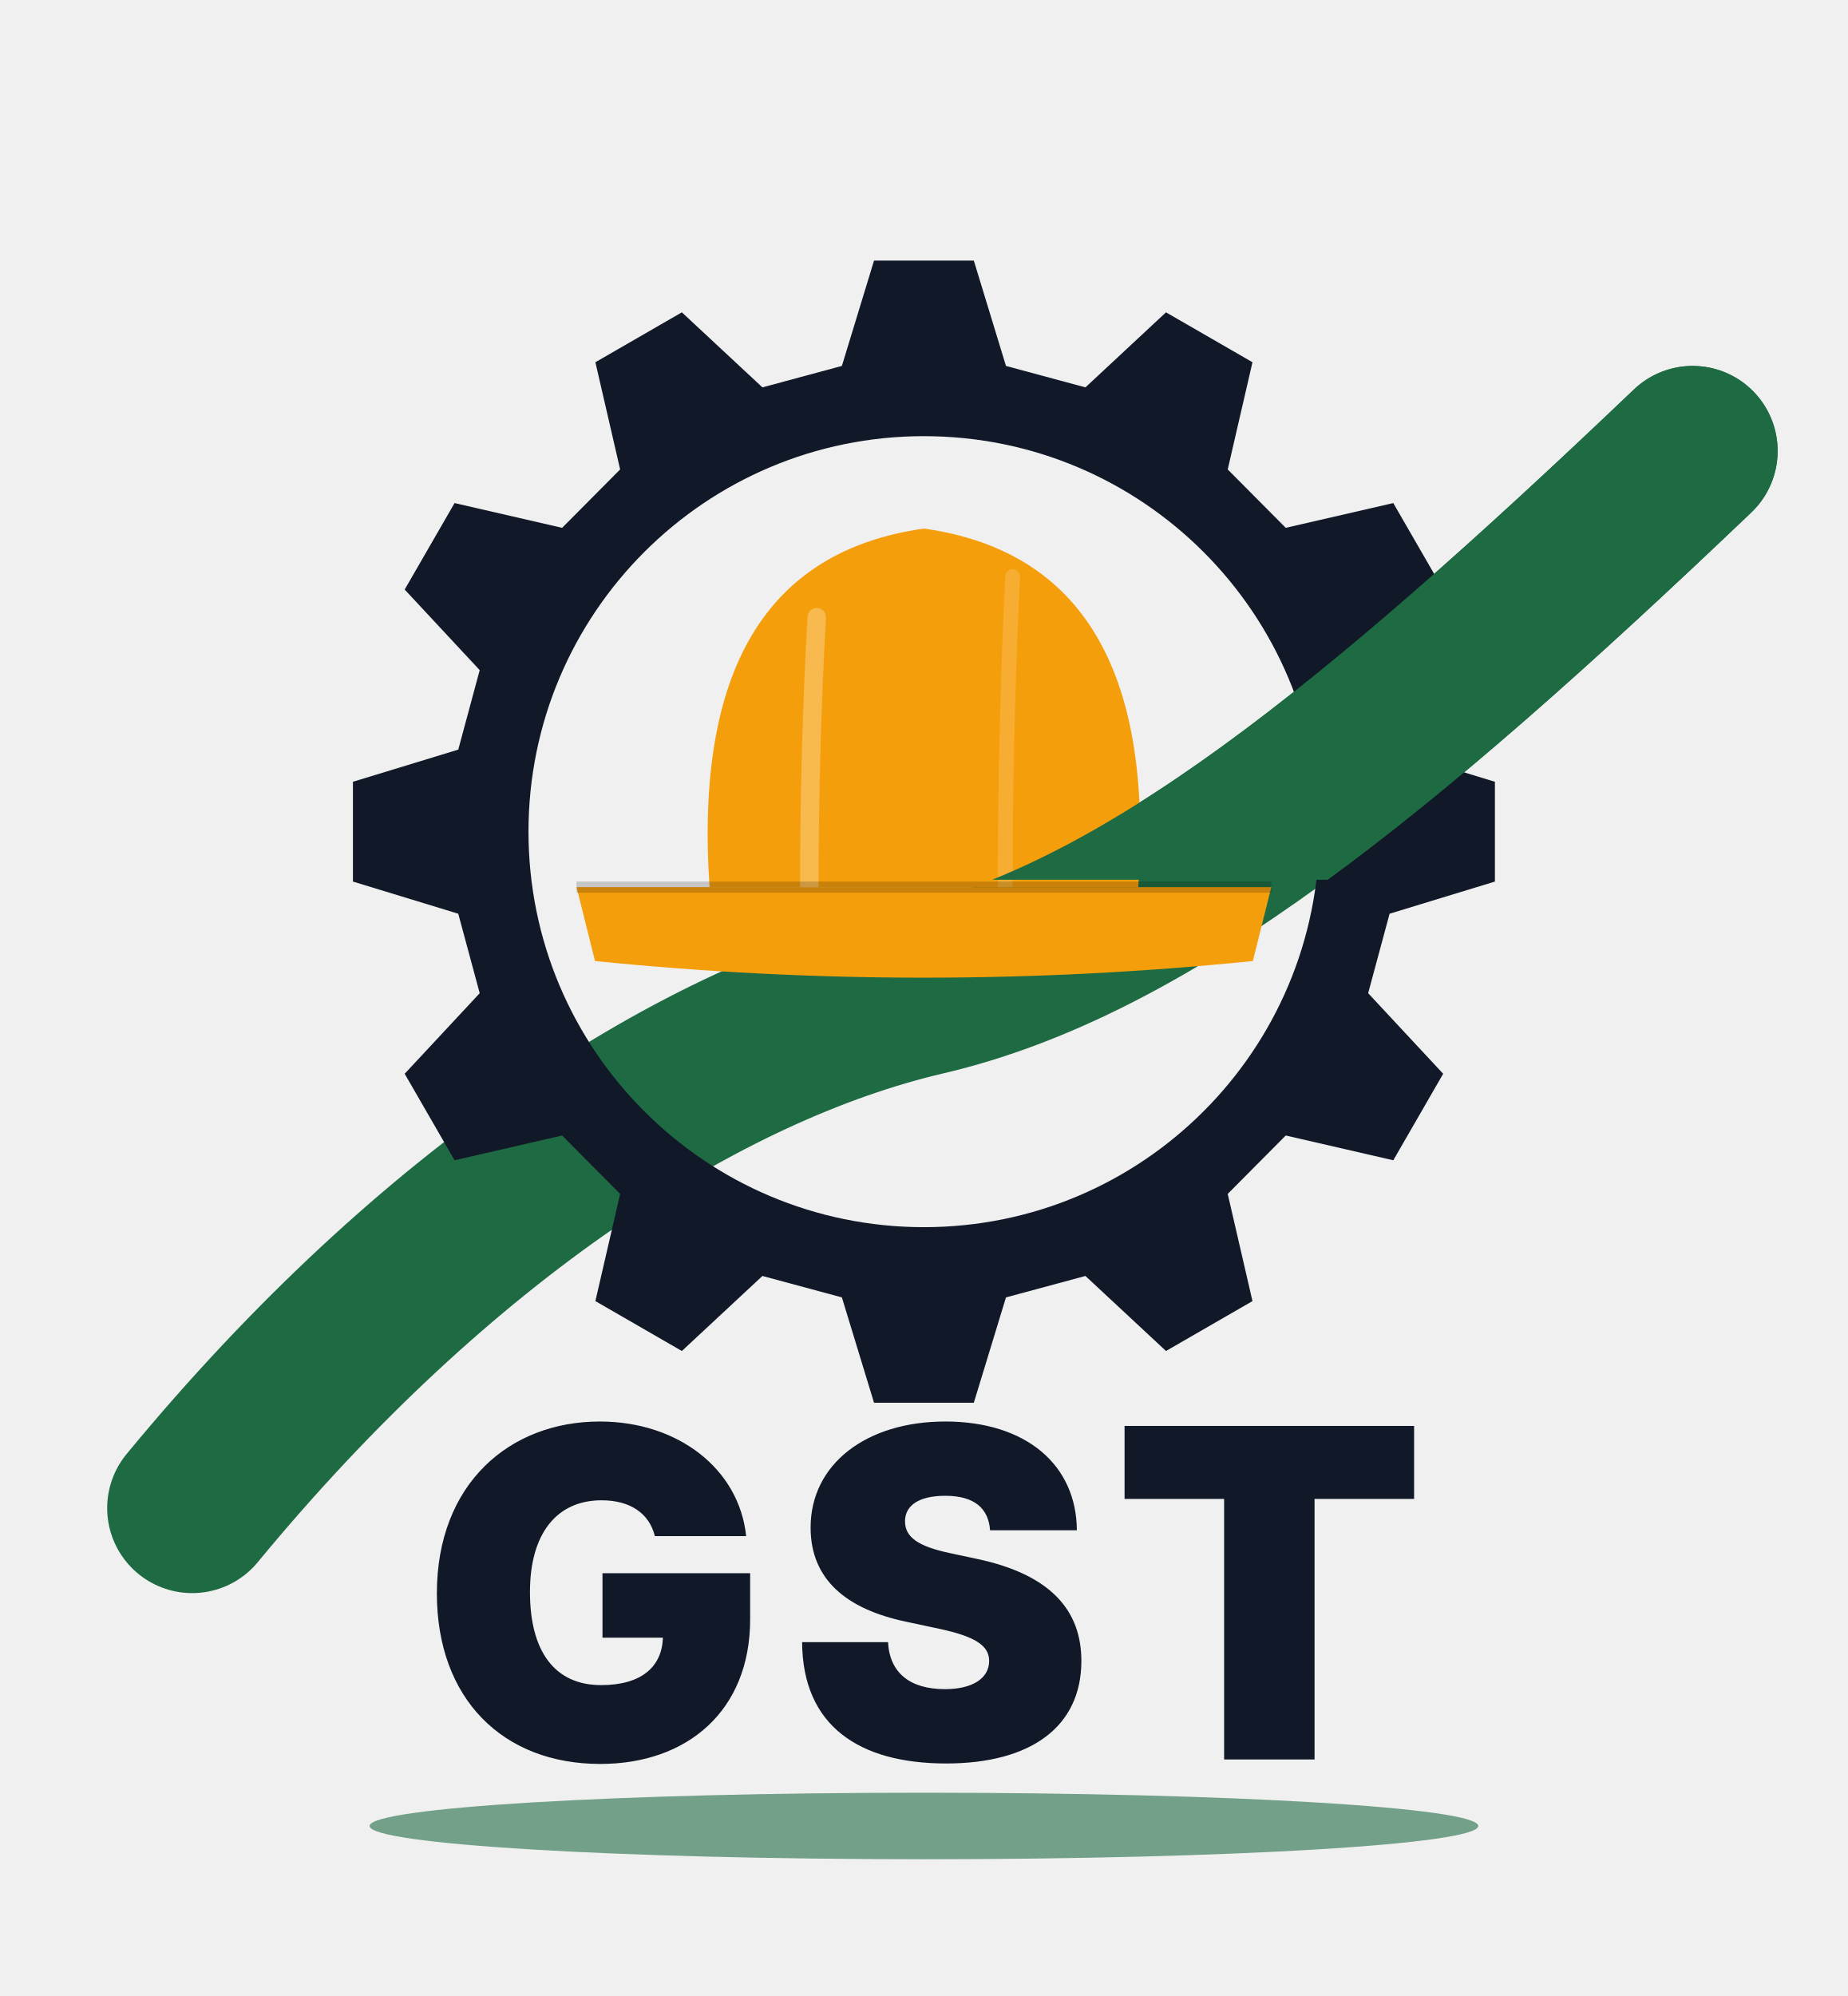
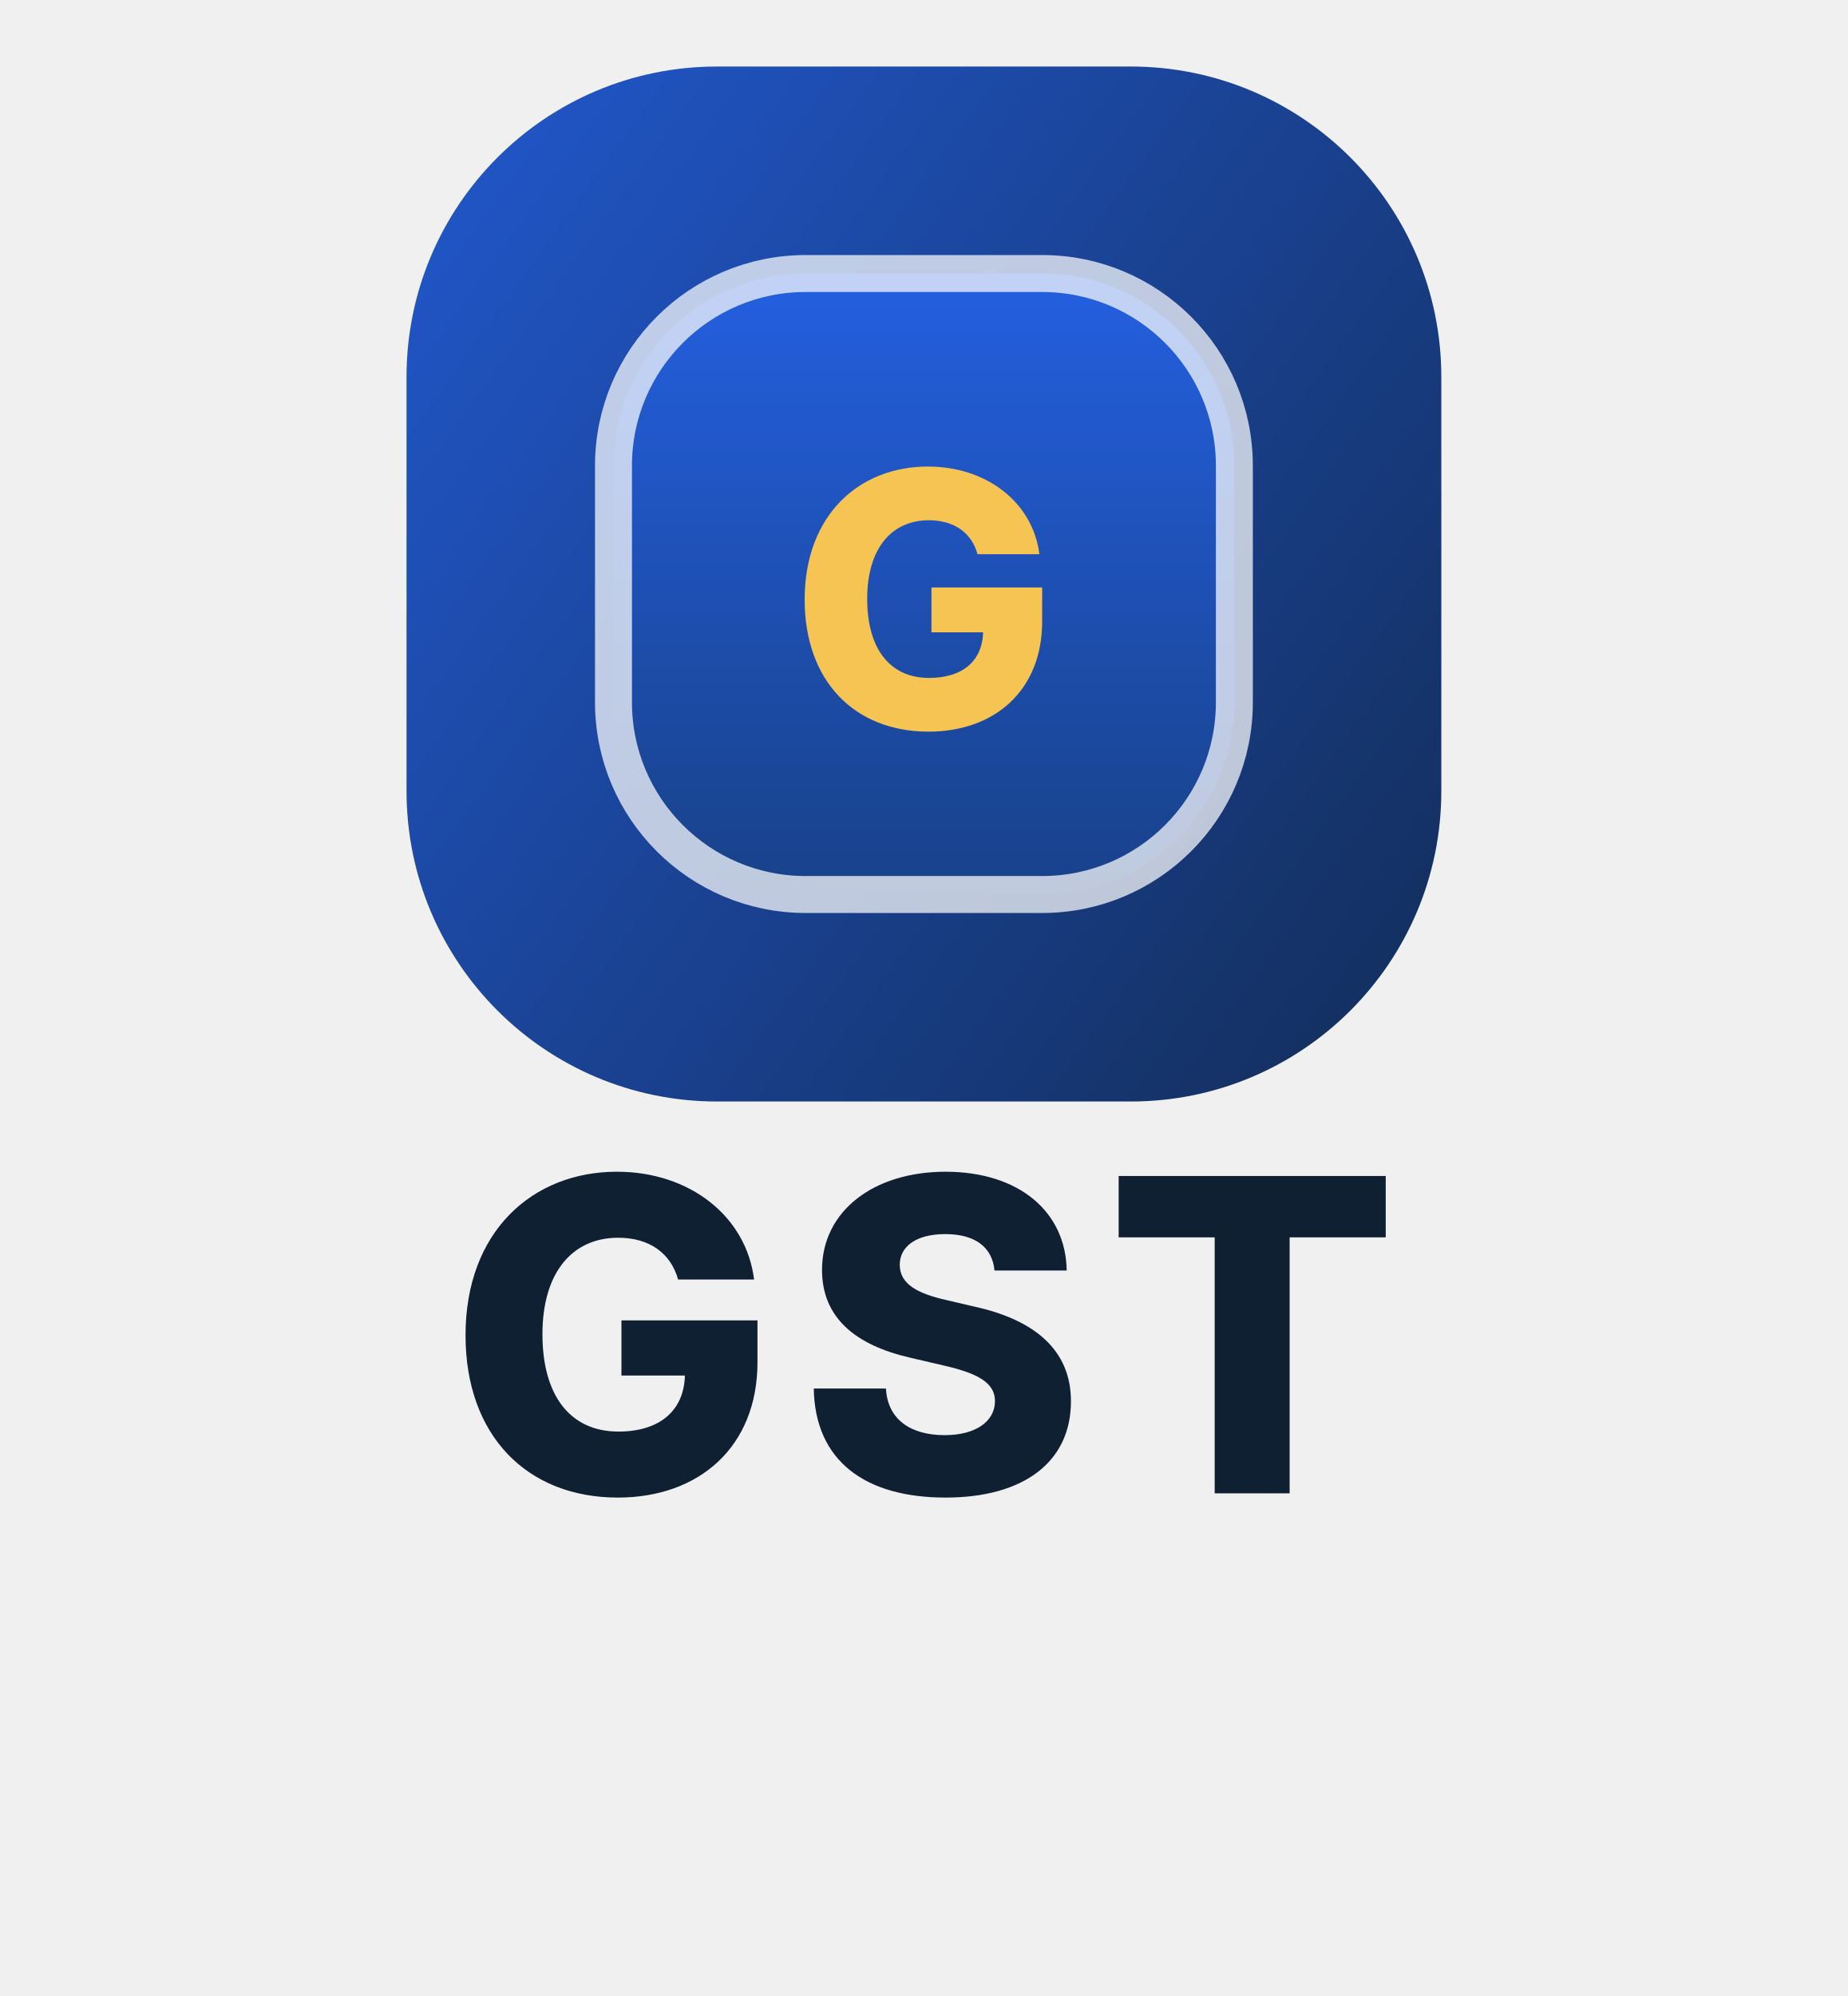
<svg xmlns="http://www.w3.org/2000/svg" viewBox="0 0 500 540" fill="none">
  <defs>
-     <mask id="hubf">
-       <rect width="500" height="540" fill="white" />
-       <circle cx="250" cy="225" r="107" fill="black" />
-     </mask>
-     <clipPath id="frontf">
-       <rect x="210" y="0" width="290" height="238" />
-     </clipPath>
+     <linearGradient id="bg" x1="0" y1="0" x2="500" y2="360" gradientUnits="userSpaceOnUse">
+       <stop offset="0" stop-color="#2563EB" />
+       <stop offset="1" stop-color="#0E1F33" />
+     </linearGradient>
+     <linearGradient id="core" x1="250" y1="52" x2="250" y2="284" gradientUnits="userSpaceOnUse">
+       <stop offset="0" stop-color="#2563EB" />
+       <stop offset="1" stop-color="#163A73" />
+     </linearGradient>
  </defs>
-   <path d="M 52,408 C 118,328 190,282 250,268 C 310,254 372,204 458,122" stroke="#1e6b43" stroke-width="46" fill="none" stroke-linecap="round" />
-   <polygon points="       227.8,99 236.5,70.5 263.5,70.5 272.2,99       293.7,104.8 315.5,84.5 338.9,98 332.2,127       347.9,142.8 377,136.1 390.5,159.5 370.2,181.3       376,202.8 404.5,211.5 404.5,238.5 376,247.2       370.2,268.7 390.5,290.5 377,313.9 347.9,307.2       332.2,323 338.9,352 315.5,365.5 293.7,345.2       272.2,351 263.5,379.5 236.5,379.5 227.8,351       206.3,345.2 184.5,365.5 161.1,352 167.8,323       152.1,307.2 123,313.9 109.5,290.5 129.8,268.7       124,247.2 95.5,238.5 95.5,211.5 124,202.8       129.8,181.3 109.5,159.5 123,136.1 152.1,142.8       167.8,127 161.1,98 184.5,84.5 206.3,104.8" fill="#111827" mask="url(#hubf)" />
-   <path d="M 192,240 Q 186,152 250,143 Q 314,152 308,240 Z" fill="#F59E0B" />
-   <path d="M 221,167 Q 219,202 219,240" stroke="rgba(255,255,255,0.28)" stroke-width="5" fill="none" stroke-linecap="round" />
-   <path d="M 274,156 Q 272,197 272,240" stroke="rgba(255,255,255,0.16)" stroke-width="4" fill="none" stroke-linecap="round" />
-   <path d="M 156,240 L 344,240 L 339,260 Q 250,269 161,260 Z" fill="#F59E0B" />
-   <line x1="156" y1="240" x2="344" y2="240" stroke="rgba(0,0,0,0.18)" stroke-width="3" />
-   <path d="M 52,408 C 118,328 190,282 250,268 C 310,254 372,204 458,122" stroke="#1e6b43" stroke-width="46" fill="none" stroke-linecap="round" clip-path="url(#frontf)" />
-   <text x="250" y="476" text-anchor="middle" font-family="Inter,Arial Black,Roboto,sans-serif" font-size="124" font-weight="900" fill="#111827" letter-spacing="6">GST</text>
-   <ellipse cx="250" cy="494" rx="150" ry="9" fill="#1e6b43" opacity="0.60" />
+   <rect x="110" y="18" width="280" height="280" rx="84" fill="url(#bg)" />
+   <rect x="166" y="74" width="168" height="168" rx="52" fill="url(#core)" stroke="#FFFFFF" stroke-opacity="0.72" stroke-width="10" />
+   <text x="250" y="197" text-anchor="middle" font-family="Inter, Segoe UI, Roboto, Arial, sans-serif" font-size="96" font-weight="800" letter-spacing="2" fill="#F6C453">
+     G
+   </text>
+   <text x="250" y="404" text-anchor="middle" font-family="Inter, Segoe UI, Roboto, Arial, sans-serif" font-size="118" font-weight="800" letter-spacing="6" fill="#102033">
+     GST
+   </text>
</svg>
